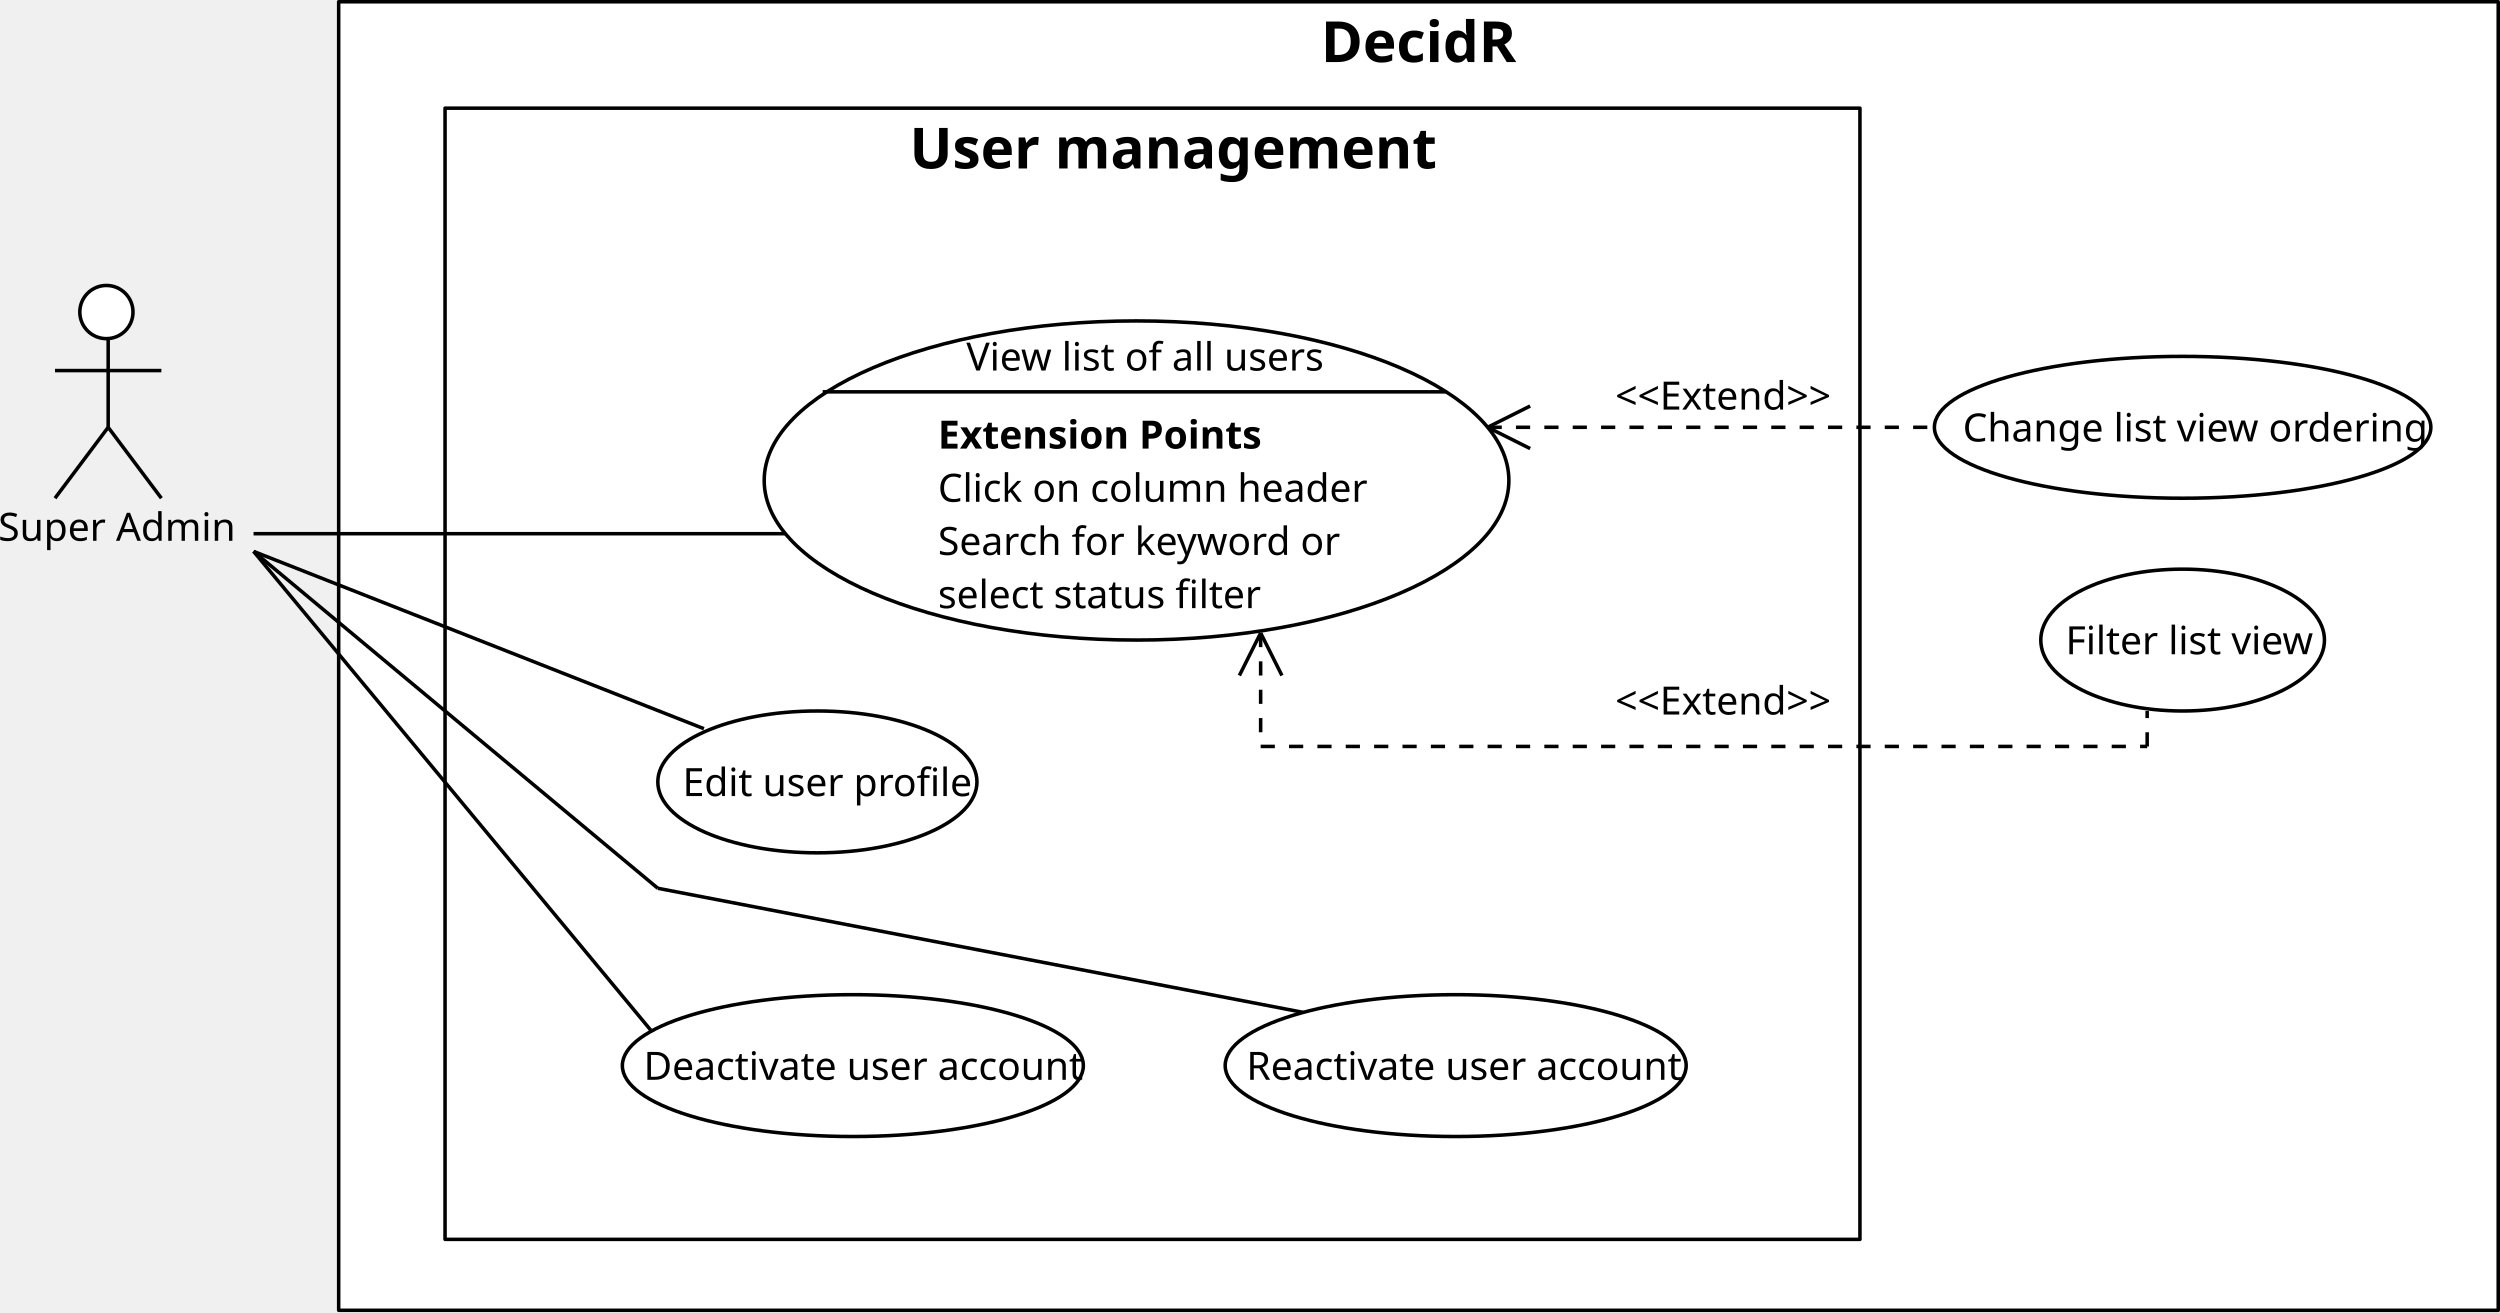
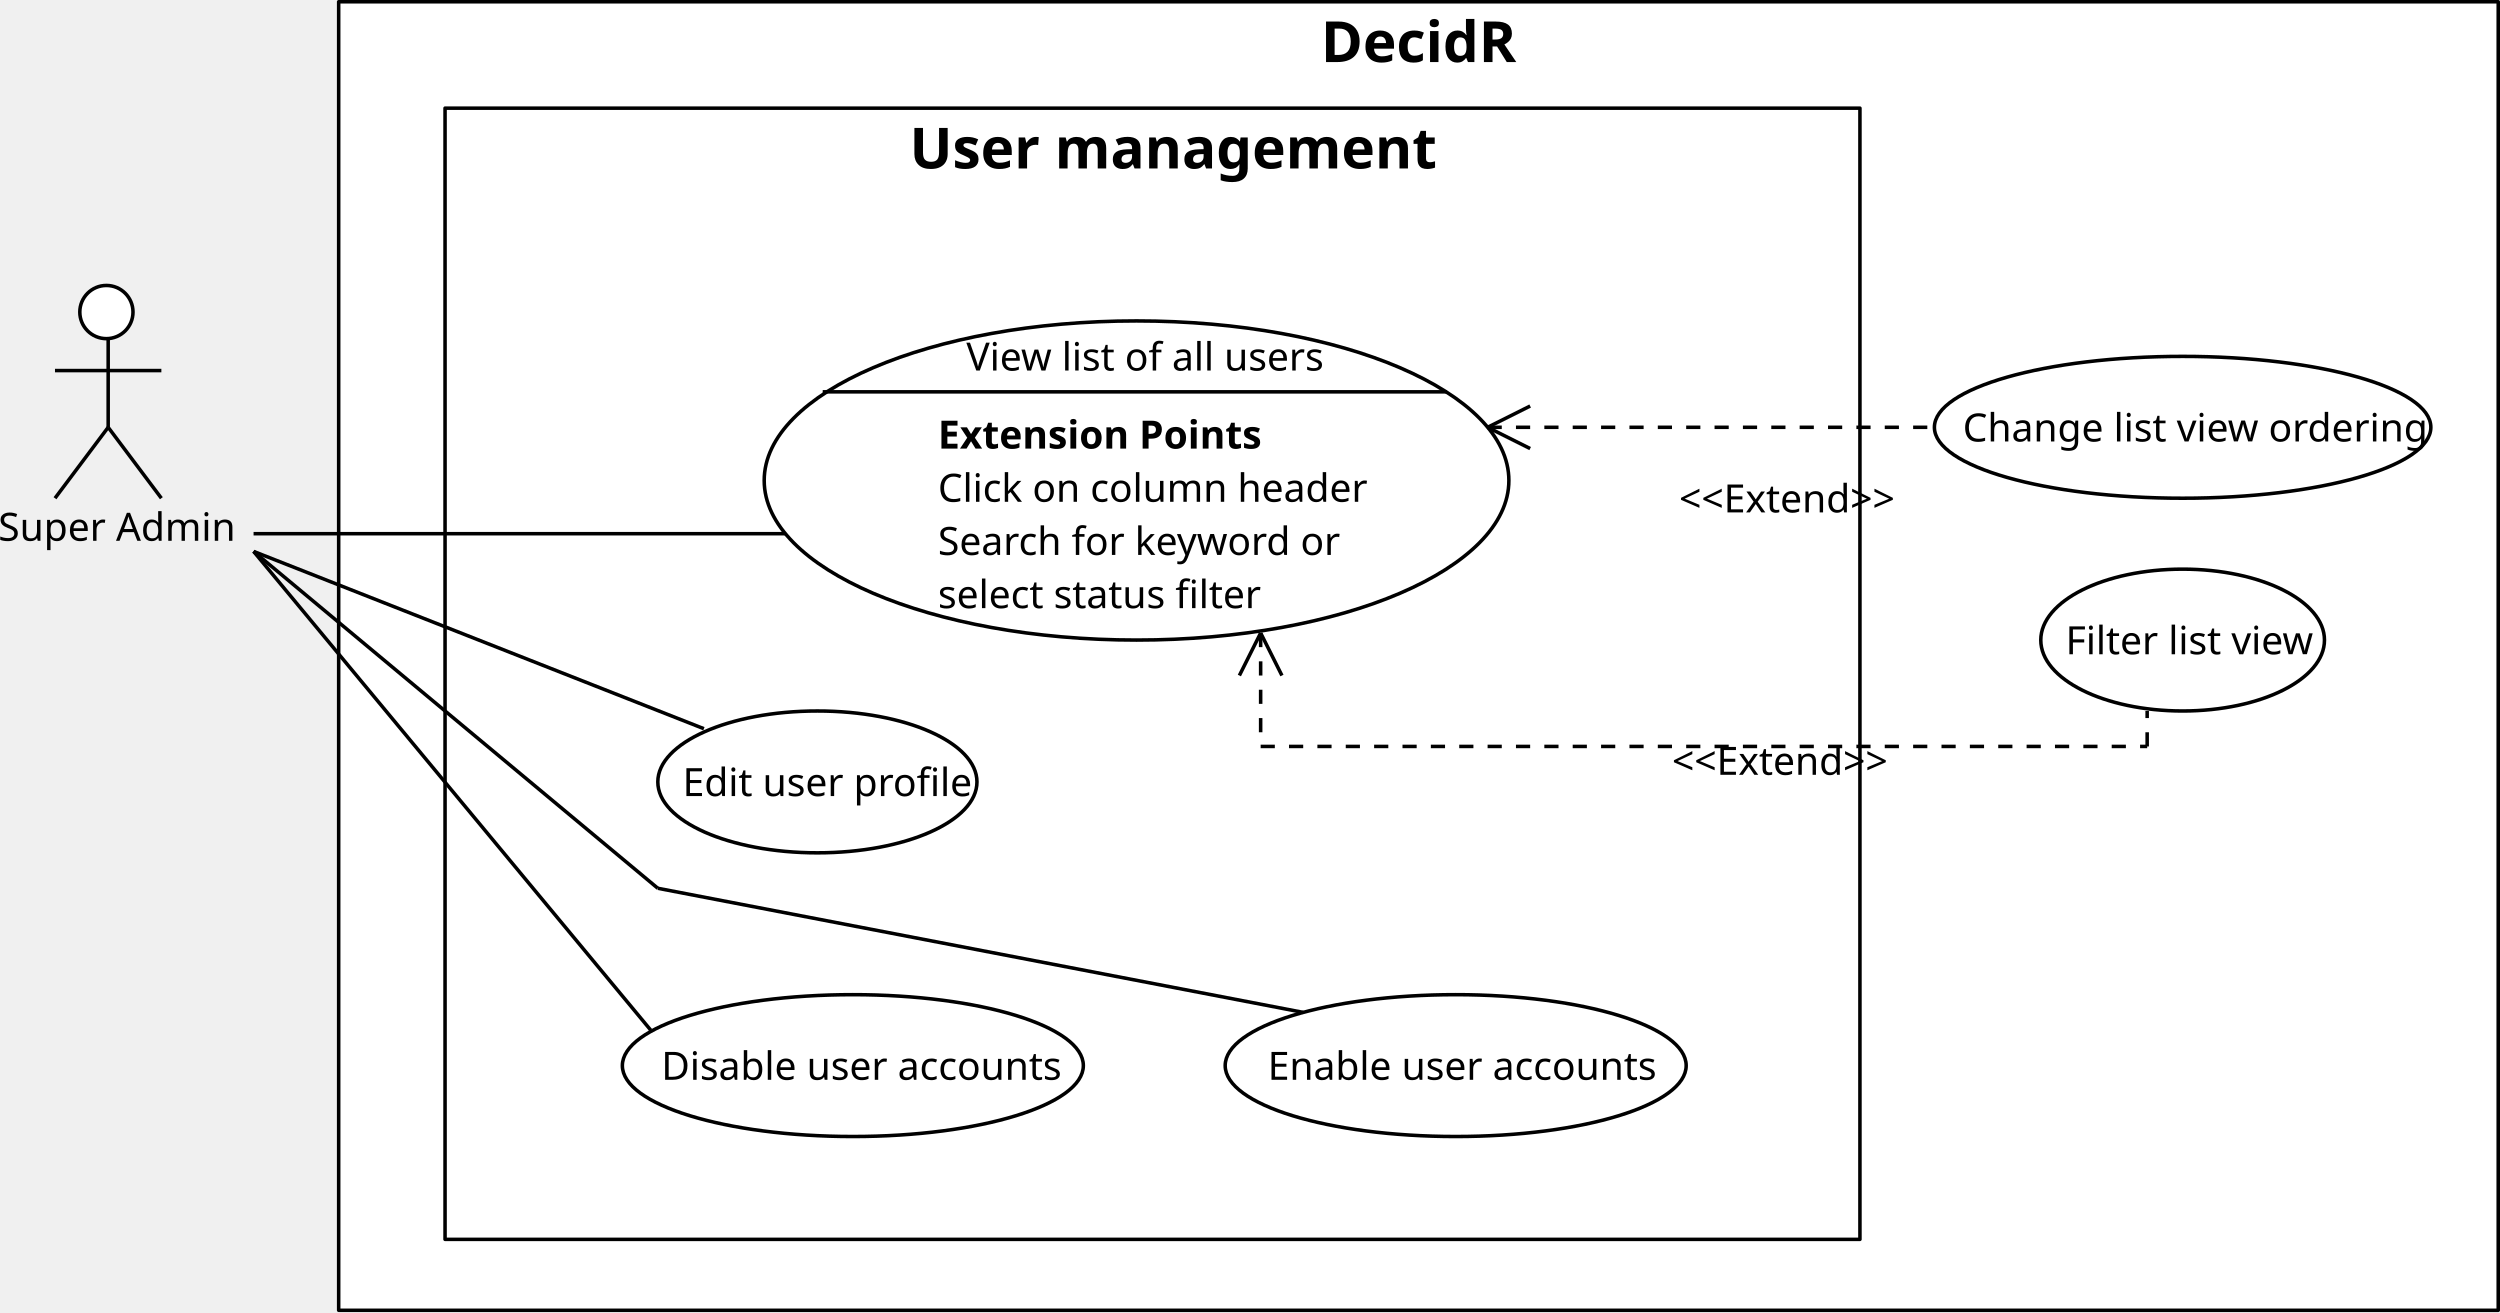
<svg xmlns="http://www.w3.org/2000/svg" style="font-size:12px;font-style:normal;font-weight:normal;fill:#000000;fill-opacity:1;stroke:#000000;stroke-width:1;stroke-linecap:square;stroke-linejoin:miter;stroke-miterlimit:10;stroke-dasharray:none;stroke-dashoffset:0;stroke-opacity:1;font-family:Dialog" width="705.006" height="370" id="svg2" version="1.0">
  <defs id="genericDefs">
    </defs>
  <g id="g5" transform="translate(-24.49414,-69.5)">
    <defs id="defs1">
      <clipPath clipPathUnits="userSpaceOnUse" id="clipPath1">
-         <path d="M -3,-3 L 277,-3 L 277,47 L -3,47 L -3,-3 z" id="path9" />
+         <path d="M -3,-3 L 617,-3 L 617,377 L -3,377 L -3,-3 z" id="path9" />
      </clipPath>
      <clipPath clipPathUnits="userSpaceOnUse" id="clipPath2">
-         <path d="M 0,0 L 0,40 L 270,40 L 270,0 L 0,0 z" id="path12" />
+         <path d="M -3,-3 L 407,-3 L 407,327 L -3,327 L -3,-3 z" id="path12" />
      </clipPath>
      <clipPath clipPathUnits="userSpaceOnUse" id="clipPath3">
-         <path d="M -3,-3 L 617,-3 L 617,377 L -3,377 L -3,-3 z" id="path15" />
+         <path d="M -3,-3 L 37,-3 L 37,67 L -3,67 L -3,-3 z" id="path15" />
      </clipPath>
      <clipPath clipPathUnits="userSpaceOnUse" id="clipPath4">
-         <path d="M -3,-3 L 407,-3 L 407,327 L -3,327 L -3,-3 z" id="path18" />
+         <path d="M -3,-3 L 137,-3 L 137,47 L -3,47 L -3,-3 z" id="path18" />
      </clipPath>
      <clipPath clipPathUnits="userSpaceOnUse" id="clipPath5">
-         <path d="M -3,-3 L 137,-3 L 137,47 L -3,47 L -3,-3 z" id="path21" />
+         <path d="M -3,-3 L 97,-3 L 97,47 L -3,47 L -3,-3 z" id="path21" />
      </clipPath>
      <clipPath clipPathUnits="userSpaceOnUse" id="clipPath6">
-         <path d="M -3,-3 L 97,-3 L 97,47 L -3,47 L -3,-3 z" id="path24" />
+         <path d="M -3,-3 L 217,-3 L 217,97 L -3,97 L -3,-3 z" id="path24" />
      </clipPath>
      <clipPath clipPathUnits="userSpaceOnUse" id="clipPath7">
-         <path d="M -3,-3 L 217,-3 L 217,97 L -3,97 L -3,-3 z" id="path27" />
+         <path d="M 0,0 L 0,70 L 210,70 L 210,0 L 0,0 z" id="path27" />
      </clipPath>
      <clipPath clipPathUnits="userSpaceOnUse" id="clipPath8">
-         <path d="M 0,0 L 0,70 L 210,70 L 210,0 L 0,0 z" id="path30" />
+         <path d="M 0,0 L 0,30 L 159,30 L 159,0 L 0,0 z" id="path30" />
      </clipPath>
      <clipPath clipPathUnits="userSpaceOnUse" id="clipPath9">
-         <path d="M 0,0 L 0,30 L 159,30 L 159,0 L 0,0 z" id="path33" />
+         <path d="M 0,0 L 0,15 L 159,15 L 159,0 L 0,0 z" id="path33" />
      </clipPath>
      <clipPath clipPathUnits="userSpaceOnUse" id="clipPath10">
-         <path d="M 0,0 L 0,15 L 159,15 L 159,0 L 0,0 z" id="path36" />
+         <path d="M 0,0 L 0,19 L 159,19 L 159,0 L 0,0 z" id="path36" />
      </clipPath>
      <clipPath clipPathUnits="userSpaceOnUse" id="clipPath11">
-         <path d="M 0,0 L 0,19 L 159,19 L 159,0 L 0,0 z" id="path39" />
+         <path d="M -3,-3 L 147,-3 L 147,47 L -3,47 L -3,-3 z" id="path39" />
      </clipPath>
      <clipPath clipPathUnits="userSpaceOnUse" id="clipPath12">
-         <path d="M -3,-3 L 147,-3 L 147,47 L -3,47 L -3,-3 z" id="path42" />
+         <path d="M -3,-3 L 87,-3 L 87,47 L -3,47 L -3,-3 z" id="path42" />
      </clipPath>
      <clipPath clipPathUnits="userSpaceOnUse" id="clipPath13">
-         <path d="M -3,-3 L 87,-3 L 87,47 L -3,47 L -3,-3 z" id="path45" />
+         <path d="M -3,-3 L 277,-3 L 277,47 L -3,47 L -3,-3 z" id="path45" />
      </clipPath>
      <clipPath clipPathUnits="userSpaceOnUse" id="clipPath14">
-         <path d="M -3,-3 L 37,-3 L 37,67 L -3,67 L -3,-3 z" id="path48" />
+         <path d="M 0,0 L 0,40 L 270,40 L 270,0 L 0,0 z" id="path48" />
      </clipPath>
      <clipPath clipPathUnits="userSpaceOnUse" id="clipPath15">
        <path d="M 0,0 L 82,0 L 82,15 L 0,15 L 0,0 z" id="path51" />
      </clipPath>
      <clipPath clipPathUnits="userSpaceOnUse" id="clipPath16">
        <path d="M 0,0 L 80,0 L 80,40 L 0,40 L 0,0 z" id="path54" />
      </clipPath>
      <clipPath clipPathUnits="userSpaceOnUse" id="clipPath17">
        <path d="M 0,0 L 140,0 L 140,40 L 0,40 L 0,0 z" id="path57" />
      </clipPath>
      <clipPath clipPathUnits="userSpaceOnUse" id="clipPath18">
-         <path d="M 0,0 L 210,0 L 210,20 L 0,20 L 0,0 z" id="path60" />
+         <path d="M 0,0 L 130,0 L 130,40 L 0,40 L 0,0 z" id="path60" />
      </clipPath>
      <clipPath clipPathUnits="userSpaceOnUse" id="clipPath19">
-         <path d="M 0,0 L 130,0 L 130,40 L 0,40 L 0,0 z" id="path63" />
+         <path d="M 0,0 L 90,0 L 90,40 L 0,40 L 0,0 z" id="path63" />
      </clipPath>
      <clipPath clipPathUnits="userSpaceOnUse" id="clipPath20">
-         <path d="M 0,0 L 90,0 L 90,40 L 0,40 L 0,0 z" id="path66" />
+         <path d="M 0,0 L 210,0 L 210,20 L 0,20 L 0,0 z" id="path66" />
      </clipPath>
      <clipPath clipPathUnits="userSpaceOnUse" id="clipPath21">
        <path d="M 0,0 L 400,0 L 400,21 L 0,21 L 0,0 z" id="path69" />
      </clipPath>
      <clipPath clipPathUnits="userSpaceOnUse" id="clipPath22">
        <path d="M 0,0 L 610,0 L 610,21 L 0,21 L 0,0 z" id="path72" />
      </clipPath>
      <clipPath clipPathUnits="userSpaceOnUse" id="clipPath23">
        <path d="M 0,0 L 230,0 L 230,104 L 0,104 L 0,0 z" id="path75" />
      </clipPath>
      <clipPath clipPathUnits="userSpaceOnUse" id="clipPath24">
        <path d="M 0,0 L 354,0 L 354,136 L 0,136 L 0,0 z" id="path78" />
      </clipPath>
      <clipPath clipPathUnits="userSpaceOnUse" id="clipPath25">
-         <path d="M 0,0 L 400,0 L 400,234 L 0,234 L 0,0 z" id="path81" />
+         <path d="M 0,0 L 254,0 L 254,104 L 0,104 L 0,0 z" id="path81" />
      </clipPath>
      <clipPath clipPathUnits="userSpaceOnUse" id="clipPath26">
-         <path d="M 0,0 L 216,0 L 216,239 L 0,239 L 0,0 z" id="path84" />
+         <path d="M 0,0 L 231,0 L 231,154 L 0,154 L 0,0 z" id="path84" />
      </clipPath>
      <clipPath clipPathUnits="userSpaceOnUse" id="clipPath27">
-         <path d="M 0,0 L 254,0 L 254,104 L 0,104 L 0,0 z" id="path87" />
+         <path d="M 0,0 L 216,0 L 216,239 L 0,239 L 0,0 z" id="path87" />
      </clipPath>
      <clipPath clipPathUnits="userSpaceOnUse" id="clipPath28">
-         <path d="M 0,0 L 231,0 L 231,154 L 0,154 L 0,0 z" id="path90" />
+         <path d="M 0,0 L 400,0 L 400,234 L 0,234 L 0,0 z" id="path90" />
      </clipPath>
      <clipPath clipPathUnits="userSpaceOnUse" id="clipPath29">
        <path d="M 0,0 L 77,0 L 77,15 L 0,15 L 0,0 z" id="path93" />
      </clipPath>
    </defs>
-     <g transform="translate(120,70)" style="font-size:16px;font-weight:bold;fill:#ffffff;stroke:#ffffff;font-family:sans-serif" id="g107">
-       <rect x="0" y="0" width="609" style="stroke:none" height="369" id="rect109" />
-     </g>
-     <g transform="translate(120,70)" style="font-size:16px;font-weight:bold;stroke-linecap:butt;stroke-linejoin:round;stroke-miterlimit:0;font-family:sans-serif" id="g111">
-       <rect x="0" y="0" width="609" style="fill:none" height="369" id="rect113" />
-     </g>
-     <g transform="translate(150,100)" style="font-size:16px;font-weight:bold;fill:#ffffff;stroke:#ffffff;font-family:sans-serif" id="g115">
-       <rect x="0" y="0" width="399" style="stroke:none" height="319" id="rect117" />
-     </g>
-     <g transform="translate(150,100)" style="font-size:16px;font-weight:bold;stroke-linecap:butt;stroke-linejoin:round;stroke-miterlimit:0;font-family:sans-serif" id="g119">
-       <rect x="0" y="0" width="399" style="fill:none" height="319" id="rect121" />
-     </g>
-     <g transform="translate(200,350)" style="font-size:11px;fill:#ffffff;stroke:#ffffff;font-family:sans-serif" id="g123">
-       <ellipse style="stroke:none" rx="65" cx="65" ry="20" cy="20" id="ellipse125" />
-     </g>
-     <g transform="translate(200,350)" style="font-size:11px;stroke-linecap:butt;stroke-linejoin:round;stroke-miterlimit:0;font-family:sans-serif" id="g127">
-       <ellipse style="fill:none" rx="65" cx="65" ry="20" cy="20" id="ellipse129" />
-     </g>
-     <g transform="translate(210,270)" style="font-size:11px;fill:#ffffff;stroke:#ffffff;font-family:sans-serif" id="g131">
-       <ellipse style="stroke:none" rx="45" cx="45" ry="20" cy="20" id="ellipse133" />
-     </g>
-     <g transform="translate(210,270)" style="font-size:11px;stroke-linecap:butt;stroke-linejoin:round;stroke-miterlimit:0;font-family:sans-serif" id="g135">
-       <ellipse style="fill:none" rx="45" cx="45" ry="20" cy="20" id="ellipse137" />
-     </g>
-     <g transform="translate(370,350)" style="font-size:11px;fill:#ffffff;stroke:#ffffff;font-family:sans-serif" id="g139">
-       <ellipse style="stroke:none" rx="65" cx="65" ry="20" cy="20" id="ellipse141" />
-     </g>
-     <g transform="translate(370,350)" style="font-size:11px;stroke-linecap:butt;stroke-linejoin:round;stroke-miterlimit:0;font-family:sans-serif" id="g143">
-       <ellipse style="fill:none" rx="65" cx="65" ry="20" cy="20" id="ellipse145" />
-     </g>
-     <g transform="translate(240,160)" style="font-size:11px;fill:#ffffff;stroke:#ffffff;font-family:sans-serif" id="g147">
-       <ellipse style="stroke:none" rx="105" cx="105" ry="45" cy="45" id="ellipse149" />
-     </g>
-     <g transform="translate(240,160)" style="font-size:11px;stroke-linecap:butt;stroke-linejoin:round;stroke-miterlimit:0;font-family:sans-serif" id="g151">
-       <ellipse style="fill:none" rx="105" cx="105" ry="45" cy="45" id="ellipse153" />
-     </g>
-     <g style="font-size:11px;font-family:sans-serif" transform="translate(240,180)" id="g155">
-       <line x1="17" x2="192" y1="0" style="fill:none" y2="0" id="line157" />
-     </g>
-     <g style="font-size:11px;font-family:sans-serif" transform="translate(285,214)" id="g159">
-       <text x="4" y="12" style="stroke:none" xml:space="preserve" id="text161">Search for keyword or</text>
-       <text x="4" y="27" style="stroke:none" xml:space="preserve" id="text163">select status filter</text>
-     </g>
-     <g style="font-size:11px;font-family:sans-serif" transform="translate(285,199)" id="g165">
-       <text x="4" y="12" style="stroke:none" xml:space="preserve" id="text167">Click on column header</text>
-     </g>
-     <g transform="translate(285,180)" style="font-size:11px;font-weight:bold;font-family:sans-serif" id="g169">
-       <text x="4" y="16" style="stroke:none" xml:space="preserve" id="text171">Extension Points</text>
-     </g>
-     <g transform="translate(570,170)" style="font-size:11px;fill:#ffffff;stroke:#ffffff;font-family:sans-serif" id="g173">
-       <ellipse style="stroke:none" rx="70" cx="70" ry="20" cy="20" id="ellipse175" />
-     </g>
-     <g transform="translate(570,170)" style="font-size:11px;stroke-linecap:butt;stroke-linejoin:round;stroke-miterlimit:0;font-family:sans-serif" id="g177">
-       <ellipse style="fill:none" rx="70" cx="70" ry="20" cy="20" id="ellipse179" />
-     </g>
-     <g transform="translate(600,230)" style="font-size:11px;fill:#ffffff;stroke:#ffffff;font-family:sans-serif" id="g181">
-       <ellipse style="stroke:none" rx="40" cx="40" ry="20" cy="20" id="ellipse183" />
-     </g>
-     <g transform="translate(600,230)" style="font-size:11px;stroke-linecap:butt;stroke-linejoin:round;stroke-miterlimit:0;font-family:sans-serif" id="g185">
-       <ellipse style="fill:none" rx="40" cx="40" ry="20" cy="20" id="ellipse187" />
-     </g>
-     <g transform="translate(40,150)" style="font-size:11px;fill:#ffffff;stroke:#ffffff;font-family:sans-serif" id="g189">
-       <circle style="stroke:none" r="7.5" cx="14.5" cy="7.5" id="circle191" />
-     </g>
-     <g transform="translate(40,150)" style="font-size:11px;stroke-linecap:butt;stroke-linejoin:round;stroke-miterlimit:0;font-family:sans-serif" id="g193">
-       <circle style="fill:none" r="7.5" cx="14.5" cy="7.5" id="circle195" />
-       <line x1="15" x2="15" y1="15" style="fill:none" y2="40" id="line197" />
-       <line x1="0" x2="30" y1="24" style="fill:none" y2="24" id="line199" />
-       <line x1="15" x2="0" y1="40" style="fill:none" y2="60" id="line201" />
-       <line x1="15" x2="30" y1="40" style="fill:none" y2="60" id="line203" />
+     <g transform="translate(120,70)" style="font-size:16px;font-weight:bold;fill:#ffffff;stroke:#ffffff;font-family:sans-serif" id="g99">
+       <rect x="0" y="0" width="609" style="stroke:none" height="369" id="rect101" />
+     </g>
+     <g transform="translate(120,70)" style="font-size:16px;font-weight:bold;stroke-linecap:butt;stroke-linejoin:round;stroke-miterlimit:0;font-family:sans-serif" id="g103">
+       <rect x="0" y="0" width="609" style="fill:none" height="369" id="rect105" />
+     </g>
+     <g transform="translate(150,100)" style="font-size:16px;font-weight:bold;fill:#ffffff;stroke:#ffffff;font-family:sans-serif" id="g107">
+       <rect x="0" y="0" width="399" style="stroke:none" height="319" id="rect109" />
+     </g>
+     <g transform="translate(150,100)" style="font-size:16px;font-weight:bold;stroke-linecap:butt;stroke-linejoin:round;stroke-miterlimit:0;font-family:sans-serif" id="g111">
+       <rect x="0" y="0" width="399" style="fill:none" height="319" id="rect113" />
+     </g>
+     <g transform="translate(40,150)" style="font-size:11px;fill:#ffffff;stroke:#ffffff;font-family:sans-serif" id="g115">
+       <circle style="stroke:none" r="7.5" cx="14.5" cy="7.5" id="circle117" />
+     </g>
+     <g transform="translate(40,150)" style="font-size:11px;stroke-linecap:butt;stroke-linejoin:round;stroke-miterlimit:0;font-family:sans-serif" id="g119">
+       <circle style="fill:none" r="7.5" cx="14.5" cy="7.5" id="circle121" />
+       <line x1="15" x2="15" y1="15" style="fill:none" y2="40" id="line123" />
+       <line x1="0" x2="30" y1="24" style="fill:none" y2="24" id="line125" />
+       <line x1="15" x2="0" y1="40" style="fill:none" y2="60" id="line127" />
+       <line x1="15" x2="30" y1="40" style="fill:none" y2="60" id="line129" />
+     </g>
+     <g transform="translate(200,350)" style="font-size:11px;fill:#ffffff;stroke:#ffffff;font-family:sans-serif" id="g131">
+       <ellipse style="stroke:none" rx="65" cx="65" ry="20" cy="20" id="ellipse133" />
+     </g>
+     <g transform="translate(200,350)" style="font-size:11px;stroke-linecap:butt;stroke-linejoin:round;stroke-miterlimit:0;font-family:sans-serif" id="g135">
+       <ellipse style="fill:none" rx="65" cx="65" ry="20" cy="20" id="ellipse137" />
+     </g>
+     <g transform="translate(210,270)" style="font-size:11px;fill:#ffffff;stroke:#ffffff;font-family:sans-serif" id="g139">
+       <ellipse style="stroke:none" rx="45" cx="45" ry="20" cy="20" id="ellipse141" />
+     </g>
+     <g transform="translate(210,270)" style="font-size:11px;stroke-linecap:butt;stroke-linejoin:round;stroke-miterlimit:0;font-family:sans-serif" id="g143">
+       <ellipse style="fill:none" rx="45" cx="45" ry="20" cy="20" id="ellipse145" />
+     </g>
+     <g transform="translate(370,350)" style="font-size:11px;fill:#ffffff;stroke:#ffffff;font-family:sans-serif" id="g147">
+       <ellipse style="stroke:none" rx="65" cx="65" ry="20" cy="20" id="ellipse149" />
+     </g>
+     <g transform="translate(370,350)" style="font-size:11px;stroke-linecap:butt;stroke-linejoin:round;stroke-miterlimit:0;font-family:sans-serif" id="g151">
+       <ellipse style="fill:none" rx="65" cx="65" ry="20" cy="20" id="ellipse153" />
+     </g>
+     <g transform="translate(240,160)" style="font-size:11px;fill:#ffffff;stroke:#ffffff;font-family:sans-serif" id="g155">
+       <ellipse style="stroke:none" rx="105" cx="105" ry="45" cy="45" id="ellipse157" />
+     </g>
+     <g transform="translate(240,160)" style="font-size:11px;stroke-linecap:butt;stroke-linejoin:round;stroke-miterlimit:0;font-family:sans-serif" id="g159">
+       <ellipse style="fill:none" rx="105" cx="105" ry="45" cy="45" id="ellipse161" />
+     </g>
+     <g style="font-size:11px;font-family:sans-serif" transform="translate(240,180)" id="g163">
+       <line x1="17" x2="192" y1="0" style="fill:none" y2="0" id="line165" />
+     </g>
+     <g style="font-size:11px;font-family:sans-serif" transform="translate(285,214)" id="g167">
+       <text x="4" y="12" style="stroke:none" xml:space="preserve" id="text169">Search for keyword or</text>
+       <text x="4" y="27" style="stroke:none" xml:space="preserve" id="text171">select status filter</text>
+     </g>
+     <g style="font-size:11px;font-family:sans-serif" transform="translate(285,199)" id="g173">
+       <text x="4" y="12" style="stroke:none" xml:space="preserve" id="text175">Click on column header</text>
+     </g>
+     <g transform="translate(285,180)" style="font-size:11px;font-weight:bold;font-family:sans-serif" id="g177">
+       <text x="4" y="16" style="stroke:none" xml:space="preserve" id="text179">Extension Points</text>
+     </g>
+     <g transform="translate(570,170)" style="font-size:11px;fill:#ffffff;stroke:#ffffff;font-family:sans-serif" id="g181">
+       <ellipse style="stroke:none" rx="70" cx="70" ry="20" cy="20" id="ellipse183" />
+     </g>
+     <g transform="translate(570,170)" style="font-size:11px;stroke-linecap:butt;stroke-linejoin:round;stroke-miterlimit:0;font-family:sans-serif" id="g185">
+       <ellipse style="fill:none" rx="70" cx="70" ry="20" cy="20" id="ellipse187" />
+     </g>
+     <g transform="translate(600,230)" style="font-size:11px;fill:#ffffff;stroke:#ffffff;font-family:sans-serif" id="g189">
+       <ellipse style="stroke:none" rx="40" cx="40" ry="20" cy="20" id="ellipse191" />
+     </g>
+     <g transform="translate(600,230)" style="font-size:11px;stroke-linecap:butt;stroke-linejoin:round;stroke-miterlimit:0;font-family:sans-serif" id="g193">
+       <ellipse style="fill:none" rx="40" cx="40" ry="20" cy="20" id="ellipse195" />
    </g>
    <g style="font-size:11px;font-family:sans-serif" transform="translate(14,210)" id="g205">
      <text x="10" y="12" style="stroke:none" xml:space="preserve" id="text207">Super Admin</text>
    </g>
    <g style="font-size:11px;font-family:sans-serif" transform="translate(600,230)" id="g209">
      <text x="7" y="24" style="stroke:none" xml:space="preserve" id="text211">Filter list view</text>
    </g>
    <g style="font-size:11px;font-family:sans-serif" transform="translate(570,170)" id="g213">
      <text x="8" y="24" style="stroke:none" xml:space="preserve" id="text215">Change list view ordering</text>
    </g>
-     <g style="font-size:11px;font-family:sans-serif" transform="translate(240,160)" id="g217">
-       <text x="57" y="14" style="stroke:none" xml:space="preserve" id="text219">View list of all users</text>
-     </g>
-     <g style="font-size:11px;font-family:sans-serif" transform="translate(370,350)" id="g221">
-       <text x="6" y="24" style="stroke:none" xml:space="preserve" id="text223">Reactivate user account</text>
-     </g>
-     <g style="font-size:11px;font-family:sans-serif" transform="translate(210,270)" id="g225">
-       <text x="7" y="24" style="stroke:none" xml:space="preserve" id="text227">Edit user profile</text>
-     </g>
-     <g style="font-size:11px;font-family:sans-serif" transform="translate(200,350)" id="g229">
-       <text x="6" y="24" style="stroke:none" xml:space="preserve" id="text231">Deactivate user account</text>
+     <g style="font-size:11px;font-family:sans-serif" transform="translate(200,350)" id="g217">
+       <text x="11" y="24" style="stroke:none" xml:space="preserve" id="text219">Disable user accounts</text>
+     </g>
+     <g style="font-size:11px;font-family:sans-serif" transform="translate(210,270)" id="g221">
+       <text x="7" y="24" style="stroke:none" xml:space="preserve" id="text223">Edit user profile</text>
+     </g>
+     <g style="font-size:11px;font-family:sans-serif" transform="translate(370,350)" id="g225">
+       <text x="12" y="24" style="stroke:none" xml:space="preserve" id="text227">Enable user accounts</text>
+     </g>
+     <g style="font-size:11px;font-family:sans-serif" transform="translate(240,160)" id="g229">
+       <text x="57" y="14" style="stroke:none" xml:space="preserve" id="text231">View list of all users</text>
    </g>
    <g transform="translate(150,100)" style="font-size:16px;font-weight:bold;font-family:sans-serif" id="g233">
      <text x="131" y="17" style="stroke:none" xml:space="preserve" id="text235">User management</text>
    </g>
    <g transform="translate(120,70)" style="font-size:16px;font-weight:bold;font-family:sans-serif" id="g237">
      <text x="277" y="17" style="stroke:none" xml:space="preserve" id="text239">DecidR</text>
    </g>
    <g transform="translate(394,140)" style="font-size:11px;stroke-linecap:butt;stroke-linejoin:round;stroke-dasharray:4;font-family:sans-serif" id="g241">
      <line x1="50" x2="176" y1="50" style="fill:none" y2="50" id="line243" />
      <line x1="50" x2="62" y1="50" style="fill:none;stroke-dasharray:none" y2="56" id="line245" />
      <line x1="50" x2="62" y1="50" style="fill:none;stroke-dasharray:none" y2="44" id="line247" />
    </g>
    <g transform="translate(330,198)" style="font-size:11px;stroke-linecap:butt;stroke-linejoin:round;stroke-dasharray:4;font-family:sans-serif" id="g249">
      <line x1="50" x2="50" y1="50" style="fill:none" y2="82" id="line251" />
      <line x1="50" x2="300" y1="82" style="fill:none" y2="82" id="line253" />
      <line x1="300" x2="300" y1="82" style="fill:none" y2="72" id="line255" />
      <line x1="50" x2="44" y1="50" style="fill:none;stroke-dasharray:none" y2="62" id="line257" />
      <line x1="50" x2="56" y1="50" style="fill:none;stroke-dasharray:none" y2="62" id="line259" />
    </g>
-     <g transform="translate(46,175)" style="font-size:11px;stroke-linecap:butt;stroke-linejoin:round;font-family:sans-serif" id="g261">
-       <line x1="50" x2="164" y1="50" style="fill:none" y2="145" id="line263" />
-       <line x1="164" x2="346" y1="145" style="fill:none" y2="180" id="line265" />
-     </g>
-     <g transform="translate(46,175)" style="font-size:11px;stroke-linecap:butt;stroke-linejoin:round;font-family:sans-serif" id="g267">
-       <line x1="50" x2="162" y1="50" style="fill:none" y2="185" id="line269" />
-     </g>
-     <g transform="translate(46,170)" style="font-size:11px;stroke-linecap:butt;stroke-linejoin:round;font-family:sans-serif" id="g271">
-       <line x1="50" x2="200" y1="50" style="fill:none" y2="50" id="line273" />
-     </g>
-     <g transform="translate(46,175)" style="font-size:11px;stroke-linecap:butt;stroke-linejoin:round;font-family:sans-serif" id="g275">
-       <line x1="50" x2="177" y1="50" style="fill:none" y2="100" id="line277" />
-     </g>
-     <g style="font-size:11px;font-family:sans-serif" transform="translate(470,259)" id="g279">
+     <g transform="translate(46,170)" style="font-size:11px;stroke-linecap:butt;stroke-linejoin:round;font-family:sans-serif" id="g261">
+       <line x1="50" x2="200" y1="50" style="fill:none" y2="50" id="line263" />
+     </g>
+     <g transform="translate(46,175)" style="font-size:11px;stroke-linecap:butt;stroke-linejoin:round;font-family:sans-serif" id="g265">
+       <line x1="50" x2="177" y1="50" style="fill:none" y2="100" id="line267" />
+     </g>
+     <g transform="translate(46,175)" style="font-size:11px;stroke-linecap:butt;stroke-linejoin:round;font-family:sans-serif" id="g269">
+       <line x1="50" x2="162" y1="50" style="fill:none" y2="185" id="line271" />
+     </g>
+     <g transform="translate(46,175)" style="font-size:11px;stroke-linecap:butt;stroke-linejoin:round;font-family:sans-serif" id="g273">
+       <line x1="50" x2="164" y1="50" style="fill:none" y2="145" id="line275" />
+       <line x1="164" x2="346" y1="145" style="fill:none" y2="180" id="line277" />
+     </g>
+     <g style="font-size:11px;font-family:sans-serif" transform="translate(486,276)" id="g279">
      <text x="10" y="12" style="stroke:none" xml:space="preserve" id="text281">&lt;&lt;Extend&gt;&gt;</text>
    </g>
-     <g style="font-size:11px;font-family:sans-serif" transform="translate(470,173)" id="g283">
+     <g style="font-size:11px;font-family:sans-serif" transform="translate(488,202)" id="g283">
      <text x="10" y="12" style="stroke:none" xml:space="preserve" id="text285">&lt;&lt;Extend&gt;&gt;</text>
    </g>
  </g>
</svg>
